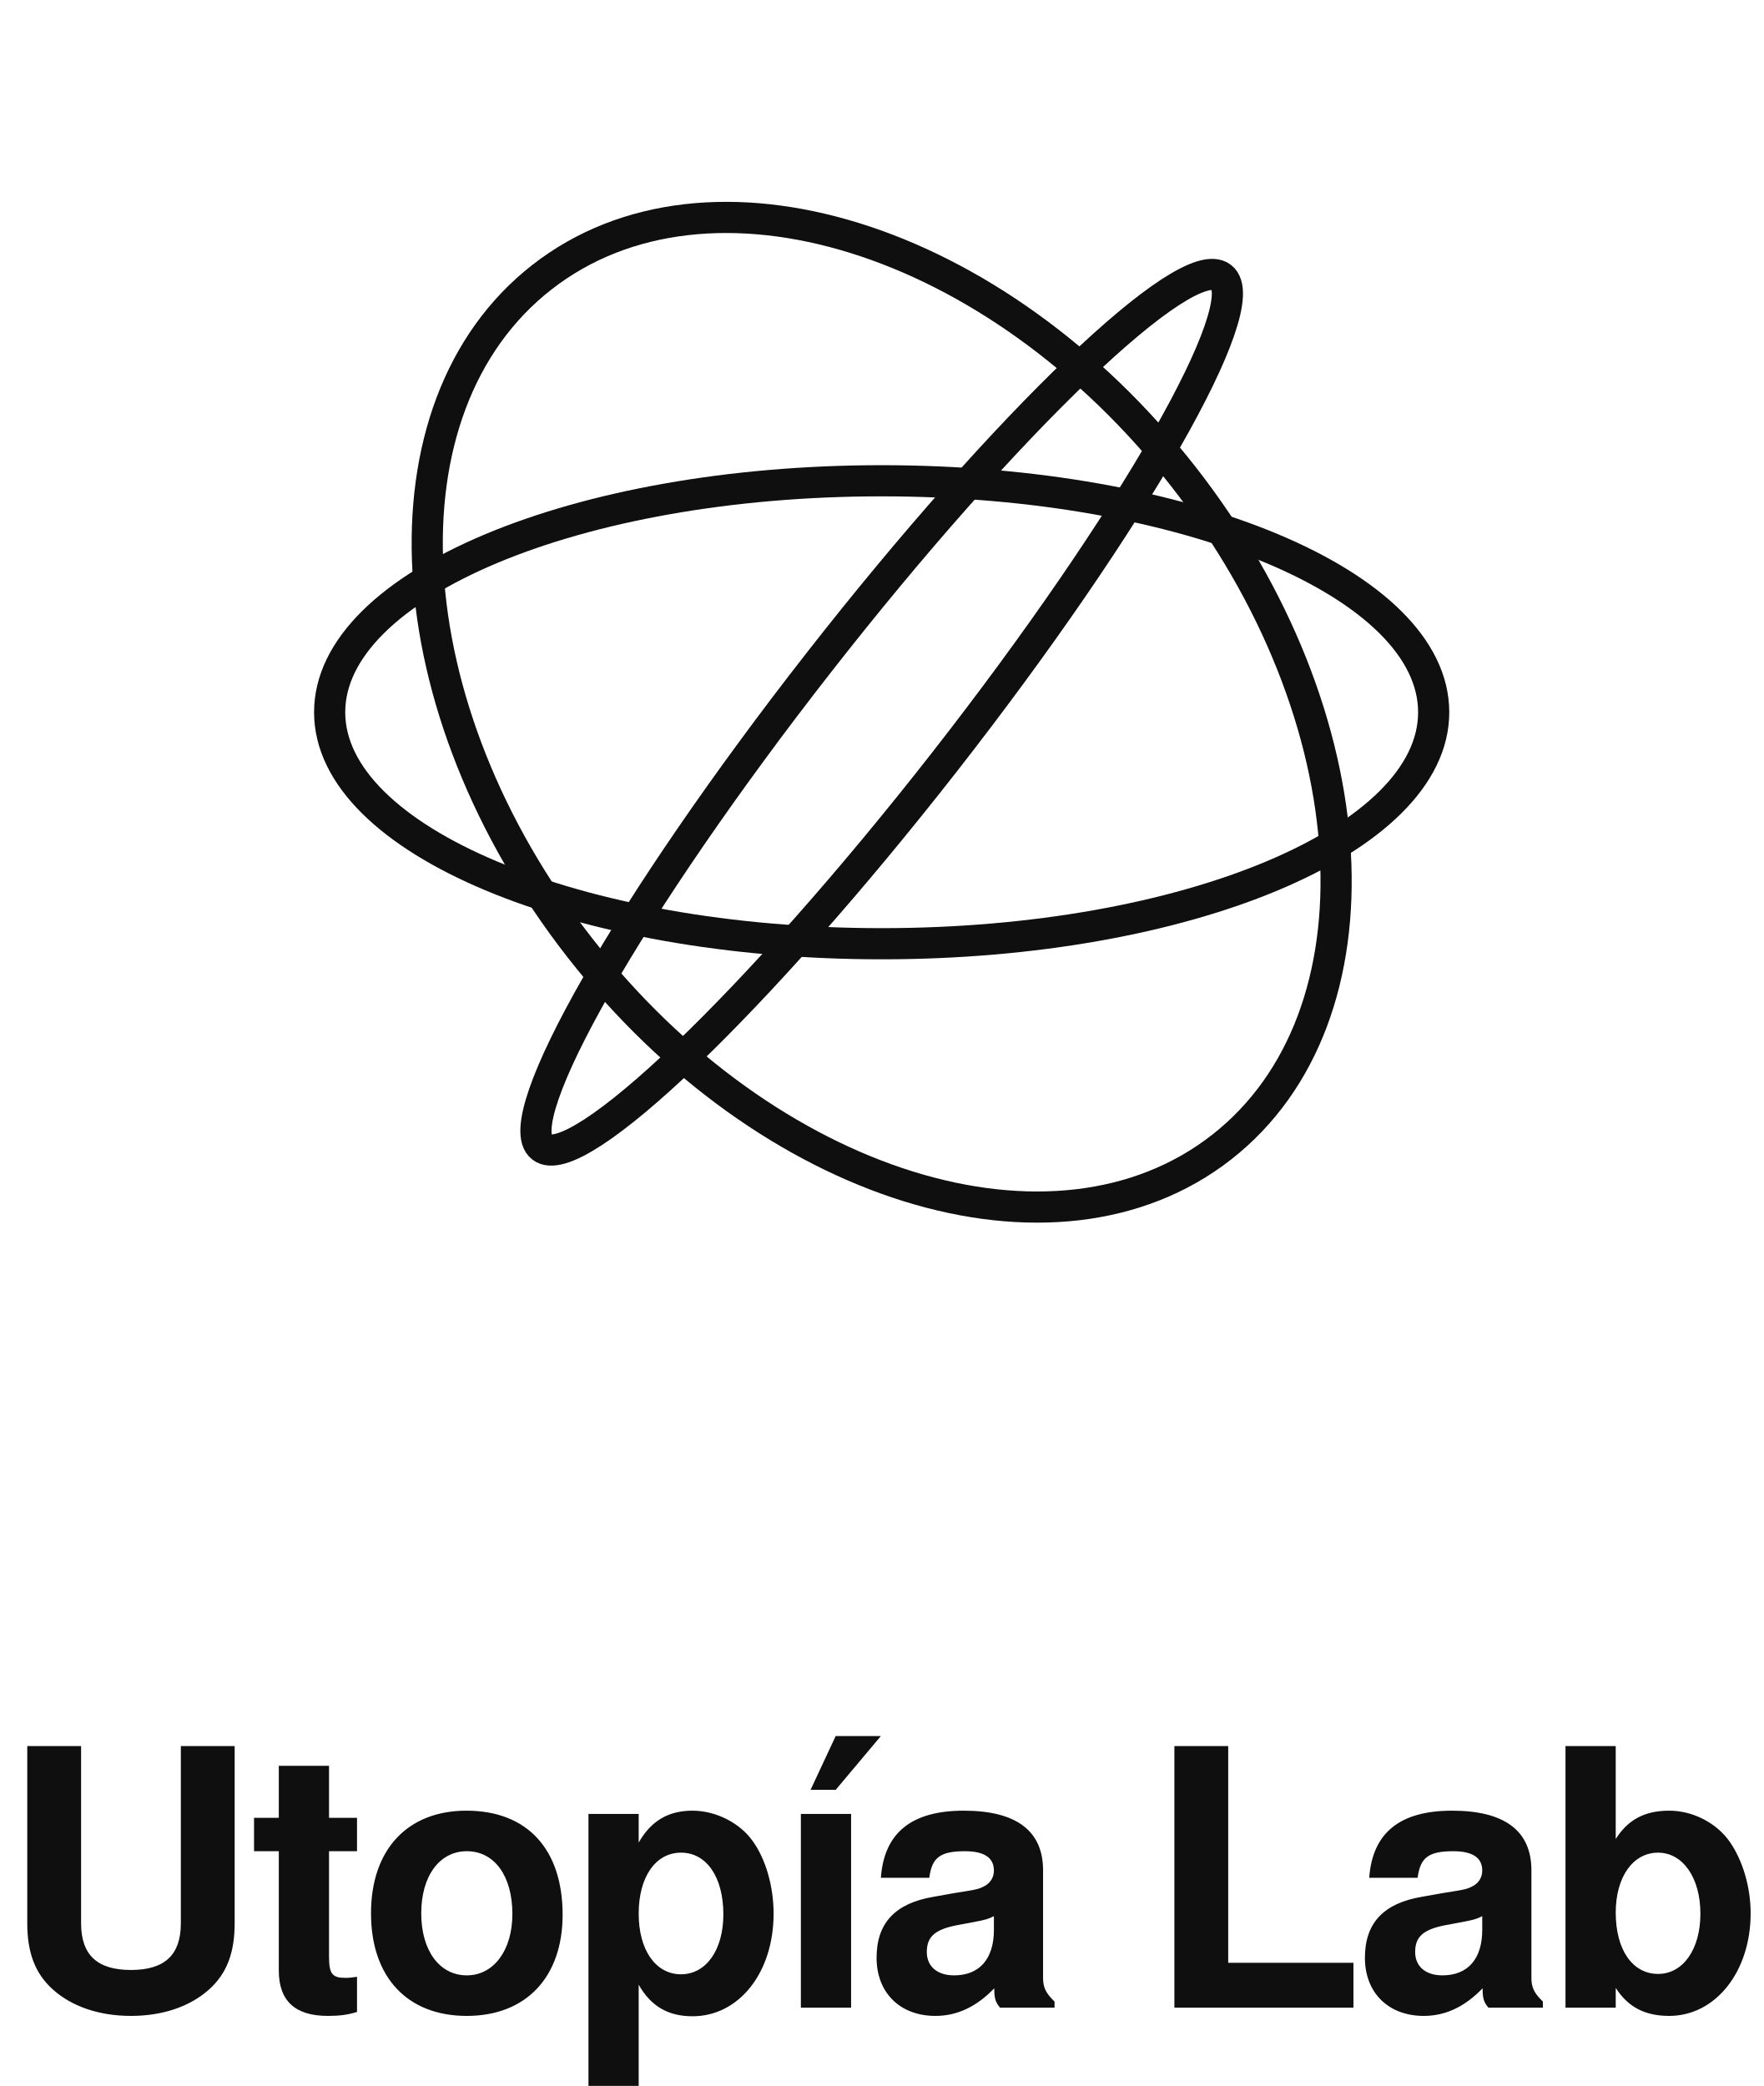
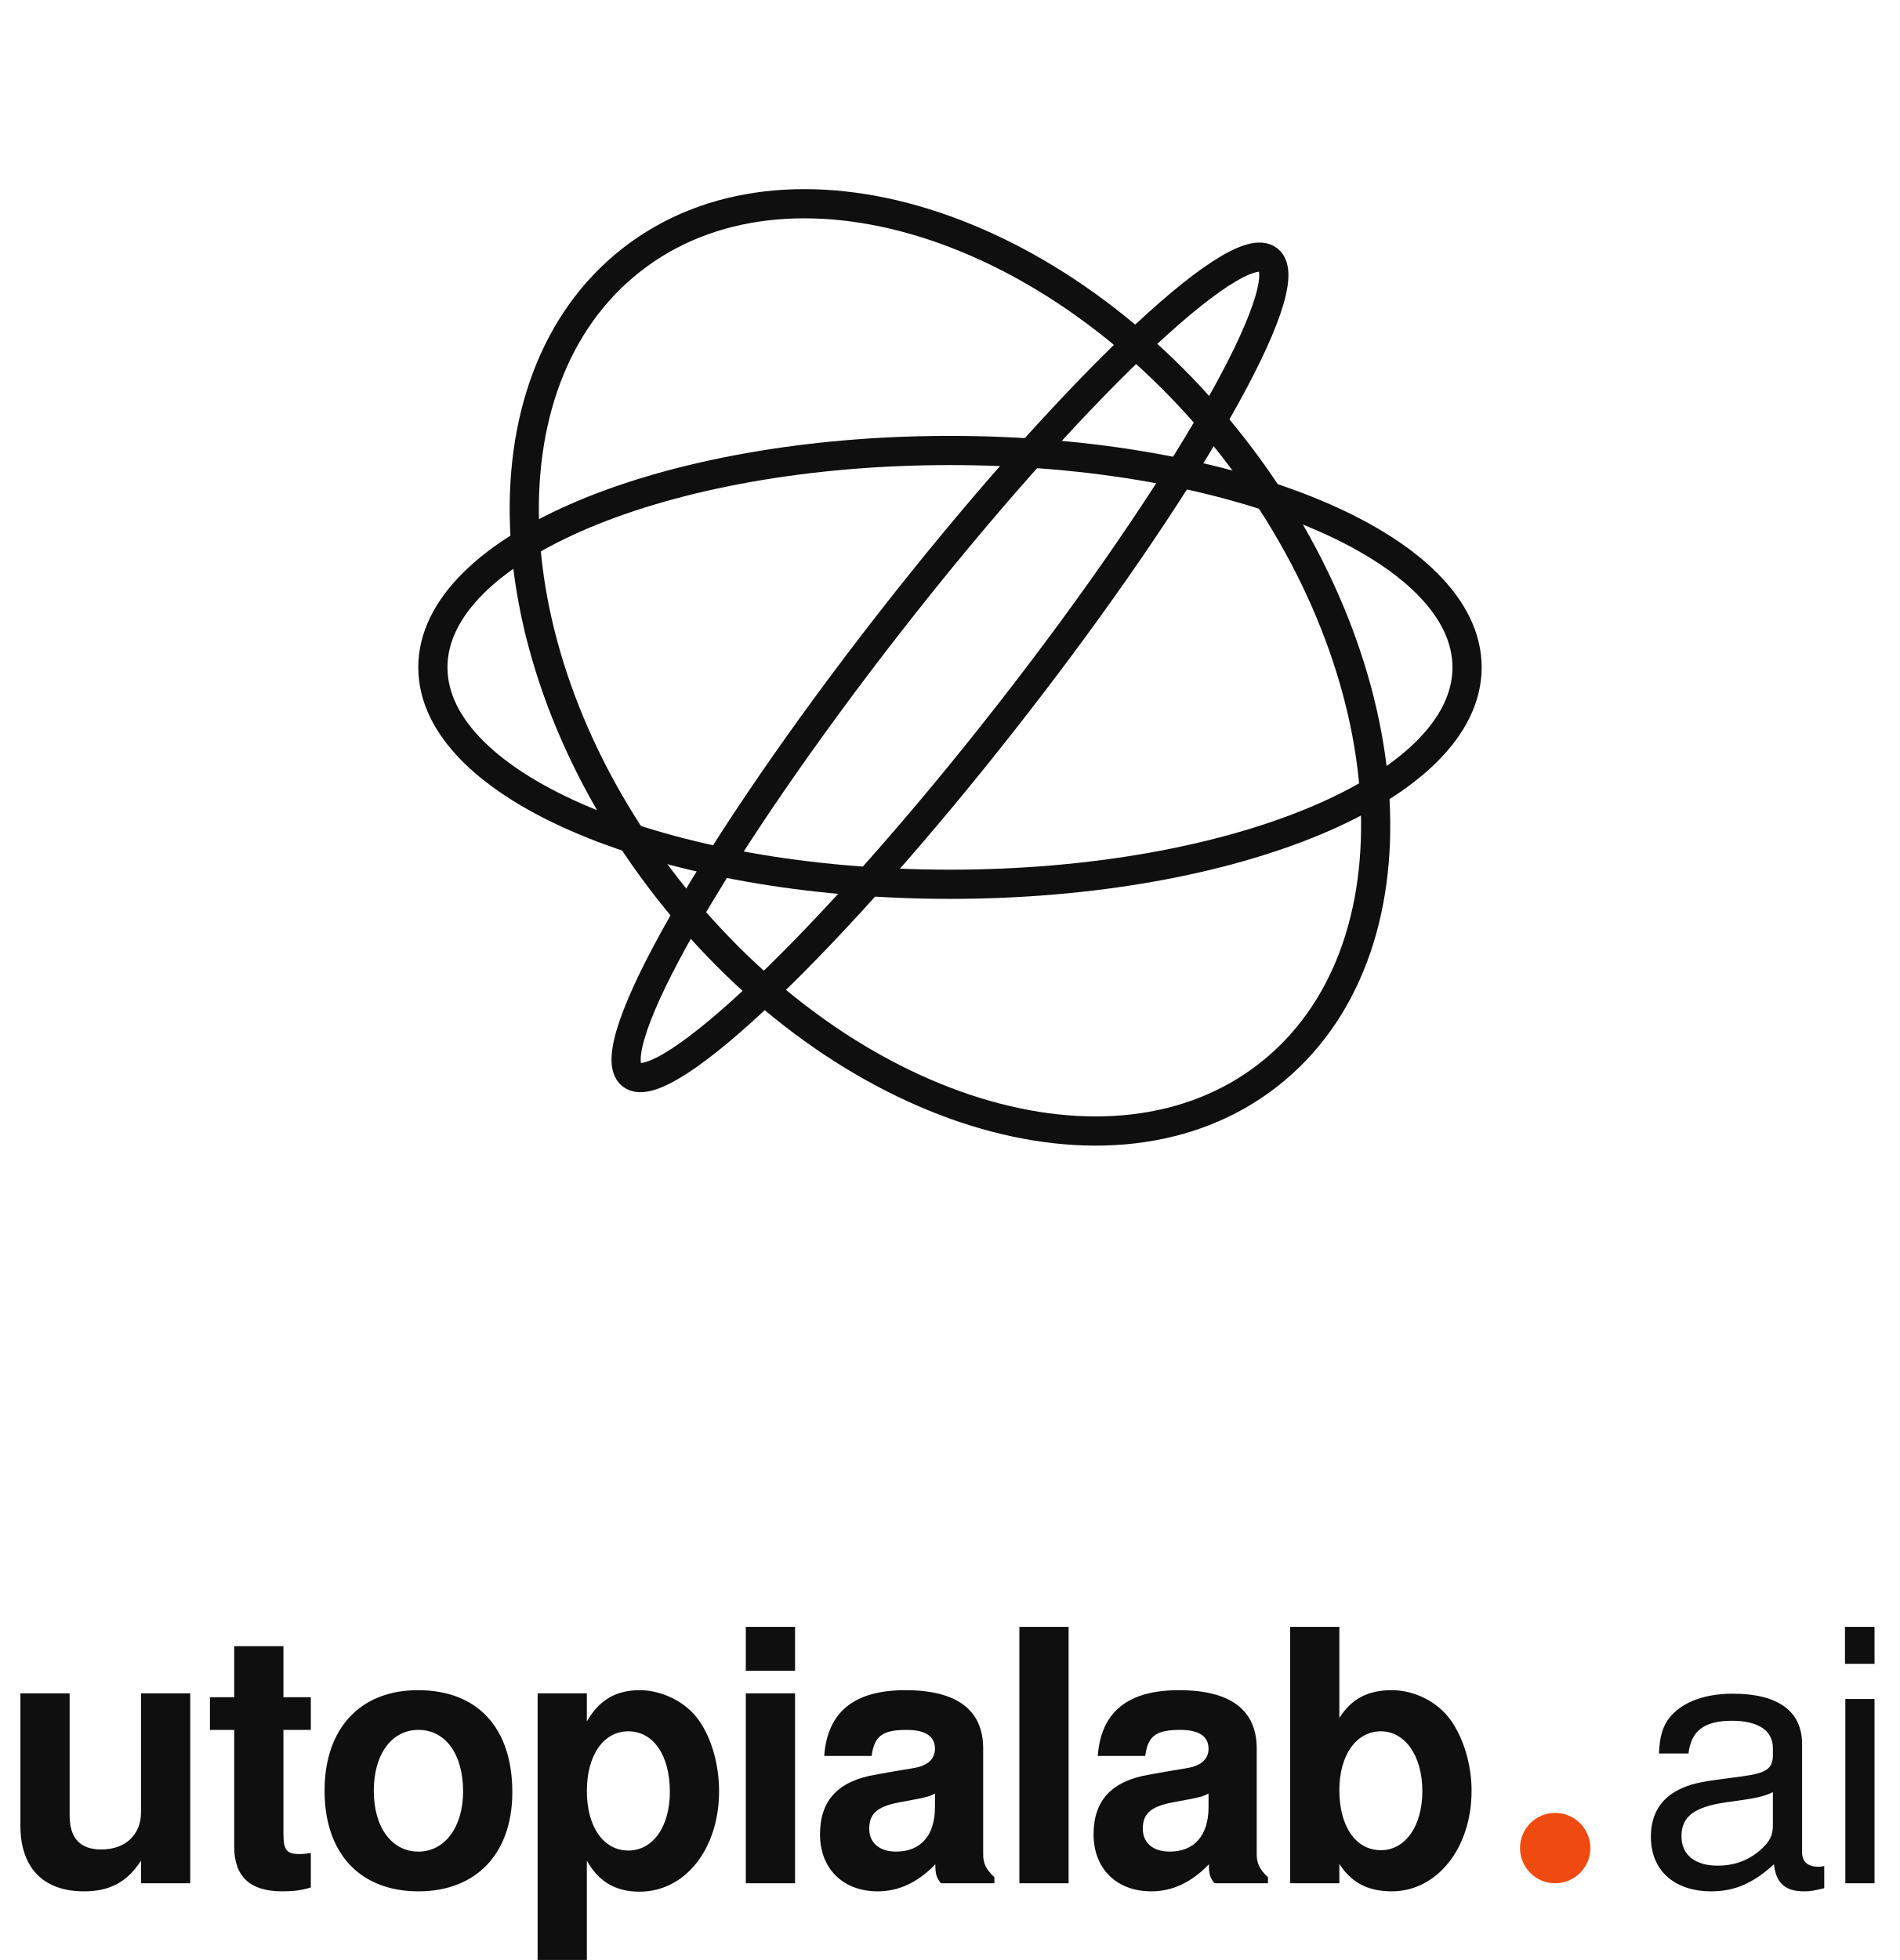
- <svg xmlns="http://www.w3.org/2000/svg" viewBox="0 0 39.61 46.86" width="316.88" height="374.88">
+ <svg xmlns="http://www.w3.org/2000/svg" viewBox="0 0 45.56 46.99" width="364.48" height="375.92">
  <g color="#0F0F0F">
-     <g transform="translate(19.805 16)">
+     <g transform="translate(22.78 16)">
      <g fill="none" stroke="currentColor" stroke-width="0.7">
        <ellipse rx="12.4" ry="1.8" transform="rotate(-52)" />
        <ellipse rx="12.4" ry="5.2" />
        <ellipse rx="12.4" ry="8.6" transform="rotate(52)" />
      </g>
    </g>
-     <path transform="translate(0 45.1) scale(0.62)" d="M6.552 -9.477V-3.055C6.552 -1.911 5.967 -1.365 4.745 -1.365C3.523 -1.365 2.938 -1.911 2.938 -3.055V-9.477H0.988V-3.055C0.988 -1.989 1.274 -1.235 1.911 -0.663C2.6 -0.039 3.601 0.299 4.745 0.299C5.889 0.299 6.89 -0.039 7.579 -0.663C8.216 -1.235 8.502 -1.989 8.502 -3.055V-9.477ZM12.935 -6.877H11.921V-8.762H10.101V-6.877H9.204V-5.668H10.101V-1.352C10.101 -0.247 10.686 0.299 11.882 0.299C12.298 0.299 12.597 0.26 12.935 0.156V-1.118C12.753 -1.092 12.662 -1.079 12.519 -1.079C12.038 -1.079 11.921 -1.222 11.921 -1.846V-5.668H12.935ZM16.9 -7.137C14.755 -7.137 13.442 -5.72 13.442 -3.419C13.442 -1.105 14.755 0.299 16.913 0.299C19.058 0.299 20.384 -1.105 20.384 -3.367C20.384 -5.746 19.097 -7.137 16.9 -7.137ZM16.913 -5.668C17.914 -5.668 18.564 -4.771 18.564 -3.393C18.564 -2.08 17.888 -1.17 16.913 -1.17C15.925 -1.17 15.262 -2.067 15.262 -3.419C15.262 -4.771 15.925 -5.668 16.913 -5.668ZM23.14 -7.02H21.32V2.834H23.14V-0.832C23.582 -0.052 24.206 0.312 25.09 0.312C26.78 0.312 28.028 -1.274 28.028 -3.406C28.028 -4.394 27.742 -5.382 27.274 -6.032C26.806 -6.695 25.935 -7.137 25.09 -7.137C24.206 -7.137 23.582 -6.76 23.14 -5.98ZM24.674 -5.616C25.597 -5.616 26.208 -4.732 26.208 -3.38C26.208 -2.093 25.584 -1.209 24.674 -1.209C23.751 -1.209 23.14 -2.093 23.14 -3.406C23.14 -4.732 23.751 -5.616 24.674 -5.616ZM30.836 -7.02H29.016V0.0H30.836ZM31.915 -9.841H30.277L29.367 -7.891H30.277ZM38.207 -0.221C37.895 -0.52 37.791 -0.728 37.791 -1.079V-4.979C37.791 -6.409 36.816 -7.137 34.918 -7.137C33.02 -7.137 32.032 -6.331 31.915 -4.706H33.67C33.761 -5.434 34.06 -5.668 34.957 -5.668C35.659 -5.668 36.01 -5.434 36.01 -4.966C36.01 -4.732 35.893 -4.537 35.698 -4.42C35.451 -4.29 35.451 -4.29 34.554 -4.147L33.826 -4.017C32.435 -3.783 31.759 -3.068 31.759 -1.807C31.759 -0.546 32.604 0.299 33.891 0.299C34.671 0.299 35.373 -0.026 36.023 -0.702C36.023 -0.338 36.062 -0.208 36.231 0.0H38.207ZM36.01 -2.821C36.01 -1.768 35.49 -1.17 34.567 -1.17C33.956 -1.17 33.579 -1.495 33.579 -2.015C33.579 -2.561 33.865 -2.821 34.619 -2.977L35.243 -3.094C35.724 -3.185 35.802 -3.211 36.01 -3.315ZM44.499 -9.477H42.549V0.0H49.036V-1.625H44.499ZM55.9 -0.221C55.588 -0.52 55.484 -0.728 55.484 -1.079V-4.979C55.484 -6.409 54.509 -7.137 52.611 -7.137C50.713 -7.137 49.725 -6.331 49.608 -4.706H51.363C51.454 -5.434 51.753 -5.668 52.65 -5.668C53.352 -5.668 53.703 -5.434 53.703 -4.966C53.703 -4.732 53.586 -4.537 53.391 -4.42C53.144 -4.29 53.144 -4.29 52.247 -4.147L51.519 -4.017C50.128 -3.783 49.452 -3.068 49.452 -1.807C49.452 -0.546 50.297 0.299 51.584 0.299C52.364 0.299 53.066 -0.026 53.716 -0.702C53.716 -0.338 53.755 -0.208 53.924 0.0H55.9ZM53.703 -2.821C53.703 -1.768 53.183 -1.17 52.26 -1.17C51.649 -1.17 51.272 -1.495 51.272 -2.015C51.272 -2.561 51.558 -2.821 52.312 -2.977L52.936 -3.094C53.417 -3.185 53.495 -3.211 53.703 -3.315ZM56.719 -9.477V0.0H58.539V-0.715C58.981 -0.026 59.592 0.299 60.476 0.299C62.153 0.299 63.427 -1.3 63.427 -3.419C63.427 -4.368 63.141 -5.33 62.673 -6.006C62.192 -6.695 61.334 -7.137 60.476 -7.137C59.592 -7.137 58.981 -6.812 58.539 -6.11V-9.477ZM60.073 -5.616C60.97 -5.616 61.607 -4.706 61.607 -3.406C61.607 -2.119 60.983 -1.222 60.073 -1.222C59.15 -1.222 58.539 -2.093 58.539 -3.445C58.539 -4.732 59.163 -5.616 60.073 -5.616Z" fill="#0F0F0F" />
+     <g transform="translate(0 45.15) scale(0.62)">
+       <path d="M7.358 0.0V-7.344H5.454V-2.747C5.454 -1.877 4.855 -1.306 3.917 -1.306C3.101 -1.306 2.693 -1.741 2.693 -2.625V-7.344H0.789V-2.23C0.789 -0.598 1.673 0.313 3.25 0.313C4.243 0.313 4.91 -0.041 5.454 -0.87V0.0ZM12.022 -7.194H10.962V-9.166H9.058V-7.194H8.119V-5.93H9.058V-1.414C9.058 -0.258 9.67 0.313 10.921 0.313C11.356 0.313 11.669 0.272 12.022 0.163V-1.17C11.832 -1.142 11.737 -1.129 11.587 -1.129C11.084 -1.129 10.962 -1.278 10.962 -1.931V-5.93H12.022ZM16.17 -7.466C13.926 -7.466 12.553 -5.984 12.553 -3.577C12.553 -1.156 13.926 0.313 16.184 0.313C18.428 0.313 19.815 -1.156 19.815 -3.522C19.815 -6.011 18.469 -7.466 16.17 -7.466ZM16.184 -5.93C17.231 -5.93 17.911 -4.991 17.911 -3.55C17.911 -2.176 17.204 -1.224 16.184 -1.224C15.15 -1.224 14.457 -2.162 14.457 -3.577C14.457 -4.991 15.15 -5.93 16.184 -5.93ZM22.698 -7.344H20.794V2.965H22.698V-0.87C23.161 -0.054 23.814 0.326 24.738 0.326C26.506 0.326 27.812 -1.333 27.812 -3.563C27.812 -4.597 27.513 -5.63 27.023 -6.31C26.534 -7.004 25.622 -7.466 24.738 -7.466C23.814 -7.466 23.161 -7.072 22.698 -6.256ZM24.303 -5.875C25.269 -5.875 25.908 -4.95 25.908 -3.536C25.908 -2.19 25.255 -1.265 24.303 -1.265C23.338 -1.265 22.698 -2.19 22.698 -3.563C22.698 -4.95 23.338 -5.875 24.303 -5.875ZM30.75 -7.344H28.846V0.0H30.75ZM30.75 -9.914H28.846V-8.214H30.75ZM38.461 -0.231C38.134 -0.544 38.026 -0.762 38.026 -1.129V-5.209C38.026 -6.705 37.006 -7.466 35.02 -7.466C33.034 -7.466 32.001 -6.623 31.878 -4.923H33.714C33.81 -5.685 34.122 -5.93 35.061 -5.93C35.795 -5.93 36.162 -5.685 36.162 -5.195C36.162 -4.95 36.04 -4.746 35.836 -4.624C35.578 -4.488 35.578 -4.488 34.639 -4.338L33.878 -4.202C32.422 -3.958 31.715 -3.21 31.715 -1.89C31.715 -0.571 32.599 0.313 33.946 0.313C34.762 0.313 35.496 -0.027 36.176 -0.734C36.176 -0.354 36.217 -0.218 36.394 0.0H38.461ZM36.162 -2.951C36.162 -1.85 35.618 -1.224 34.653 -1.224C34.014 -1.224 33.619 -1.564 33.619 -2.108C33.619 -2.679 33.918 -2.951 34.707 -3.114L35.36 -3.237C35.863 -3.332 35.945 -3.359 36.162 -3.468ZM41.33 -9.914H39.426V0.0H41.33ZM49.042 -0.231C48.715 -0.544 48.606 -0.762 48.606 -1.129V-5.209C48.606 -6.705 47.586 -7.466 45.601 -7.466C43.615 -7.466 42.582 -6.623 42.459 -4.923H44.295C44.39 -5.685 44.703 -5.93 45.642 -5.93C46.376 -5.93 46.743 -5.685 46.743 -5.195C46.743 -4.95 46.621 -4.746 46.417 -4.624C46.158 -4.488 46.158 -4.488 45.22 -4.338L44.458 -4.202C43.003 -3.958 42.296 -3.21 42.296 -1.89C42.296 -0.571 43.18 0.313 44.526 0.313C45.342 0.313 46.077 -0.027 46.757 -0.734C46.757 -0.354 46.798 -0.218 46.974 0.0H49.042ZM46.743 -2.951C46.743 -1.85 46.199 -1.224 45.234 -1.224C44.594 -1.224 44.2 -1.564 44.2 -2.108C44.2 -2.679 44.499 -2.951 45.288 -3.114L45.941 -3.237C46.444 -3.332 46.526 -3.359 46.743 -3.468ZM49.898 -9.914V0.0H51.802V-0.748C52.265 -0.027 52.904 0.313 53.829 0.313C55.583 0.313 56.916 -1.36 56.916 -3.577C56.916 -4.57 56.617 -5.576 56.127 -6.283C55.624 -7.004 54.726 -7.466 53.829 -7.466C52.904 -7.466 52.265 -7.126 51.802 -6.392V-9.914ZM53.407 -5.875C54.346 -5.875 55.012 -4.923 55.012 -3.563C55.012 -2.217 54.359 -1.278 53.407 -1.278C52.442 -1.278 51.802 -2.19 51.802 -3.604C51.802 -4.95 52.455 -5.875 53.407 -5.875Z" fill="#0F0F0F" />
+       <circle cx="60.15" cy="-1.36" r="1.36" fill="#EF4A0F" />
+       <path transform="translate(63.28 0)" d="M7.276 -0.666C7.154 -0.639 7.099 -0.639 7.031 -0.639C6.637 -0.639 6.419 -0.843 6.419 -1.197V-5.386C6.419 -6.65 5.494 -7.33 3.74 -7.33C2.693 -7.33 1.863 -7.031 1.374 -6.501C1.047 -6.134 0.911 -5.726 0.884 -5.018H2.026C2.122 -5.889 2.638 -6.283 3.699 -6.283C4.733 -6.283 5.29 -5.902 5.29 -5.222V-4.923C5.277 -4.434 5.032 -4.257 4.107 -4.134C2.502 -3.93 2.258 -3.876 1.822 -3.699C0.993 -3.346 0.571 -2.72 0.571 -1.795C0.571 -0.503 1.469 0.313 2.91 0.313C3.808 0.313 4.529 0.0 5.331 -0.734C5.413 0.0 5.766 0.313 6.501 0.313C6.746 0.313 6.895 0.286 7.276 0.19ZM5.29 -2.244C5.29 -1.863 5.182 -1.632 4.842 -1.319C4.379 -0.898 3.822 -0.68 3.155 -0.68C2.271 -0.68 1.754 -1.102 1.754 -1.822C1.754 -2.57 2.244 -2.951 3.468 -3.128C4.678 -3.291 4.91 -3.346 5.29 -3.522ZM9.221 -7.126H8.092V0.0H9.221ZM9.221 -9.914H8.078V-8.486H9.221Z" fill="#0F0F0F" />
+     </g>
  </g>
</svg>
